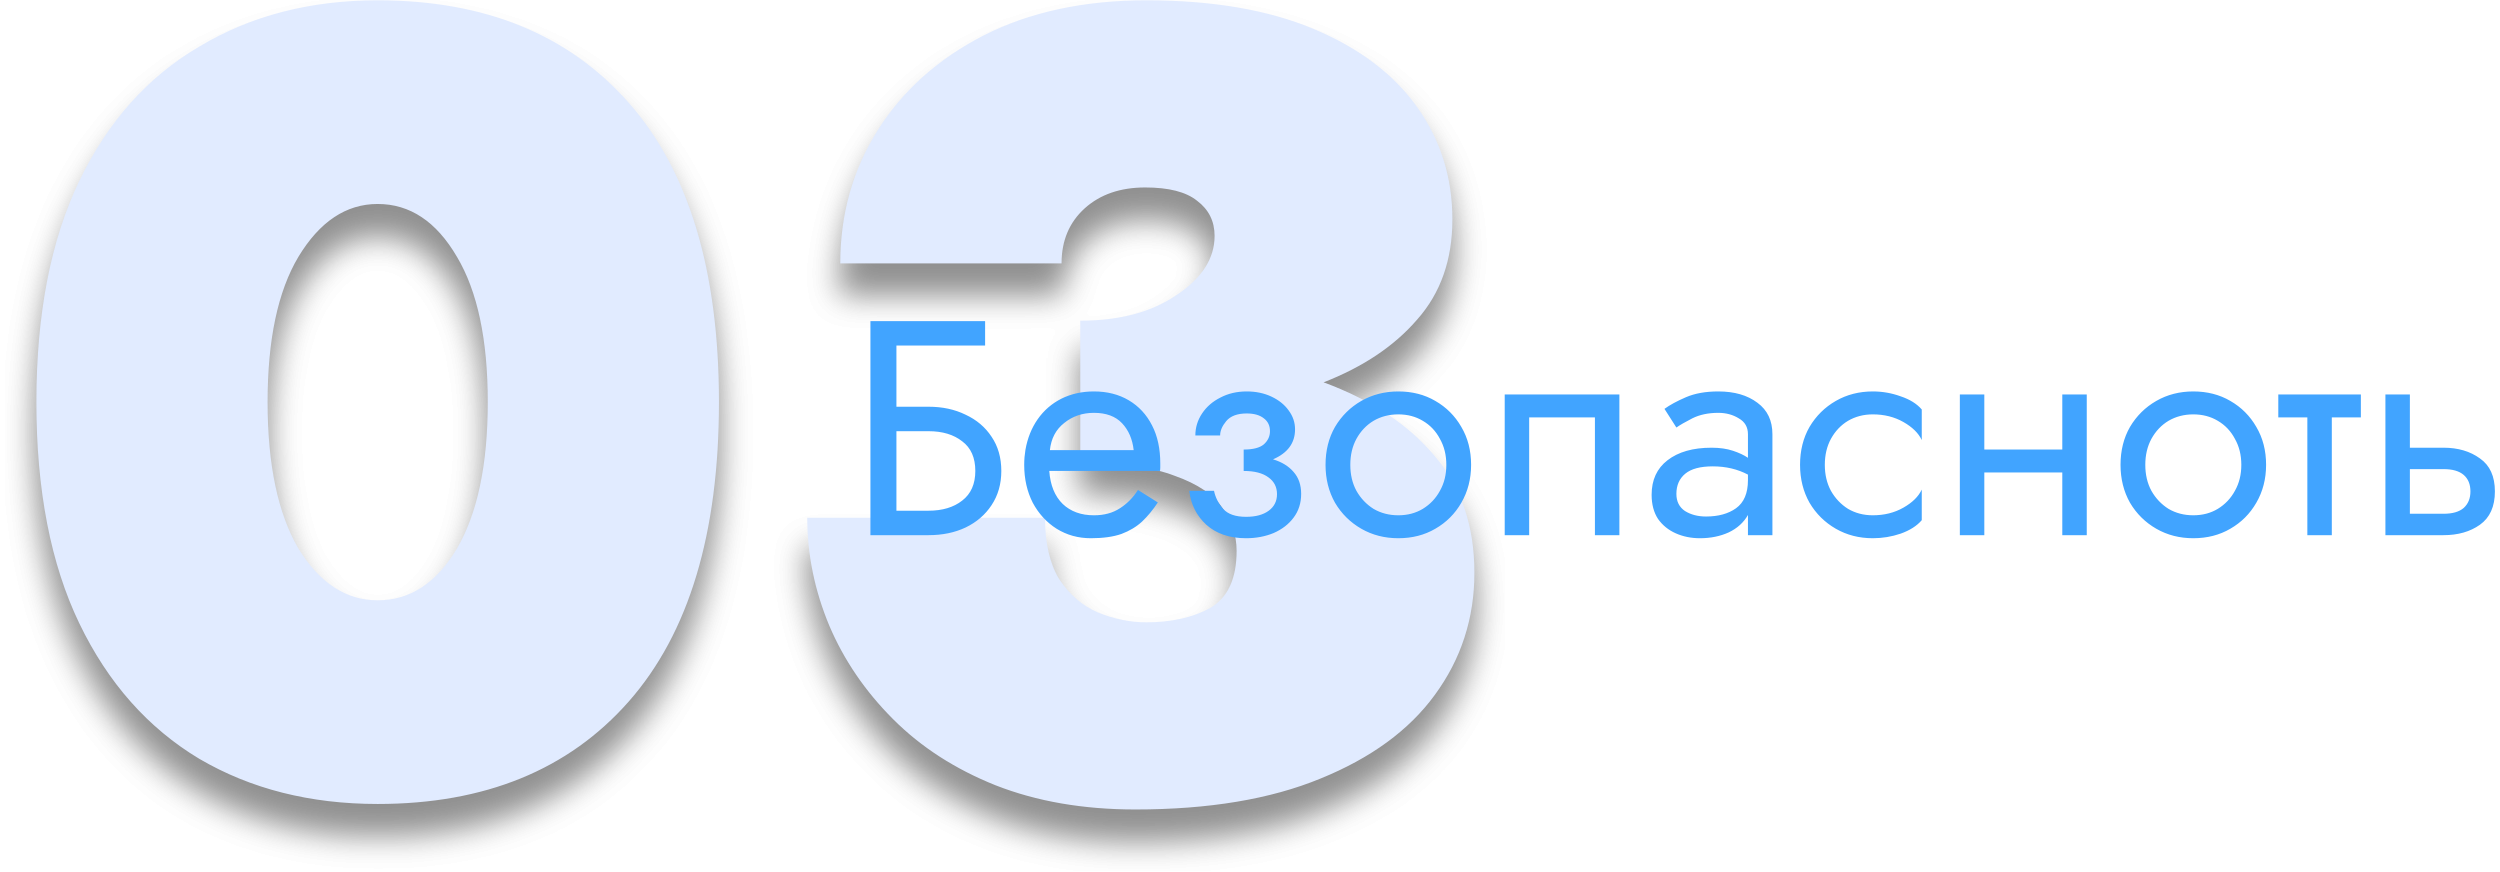
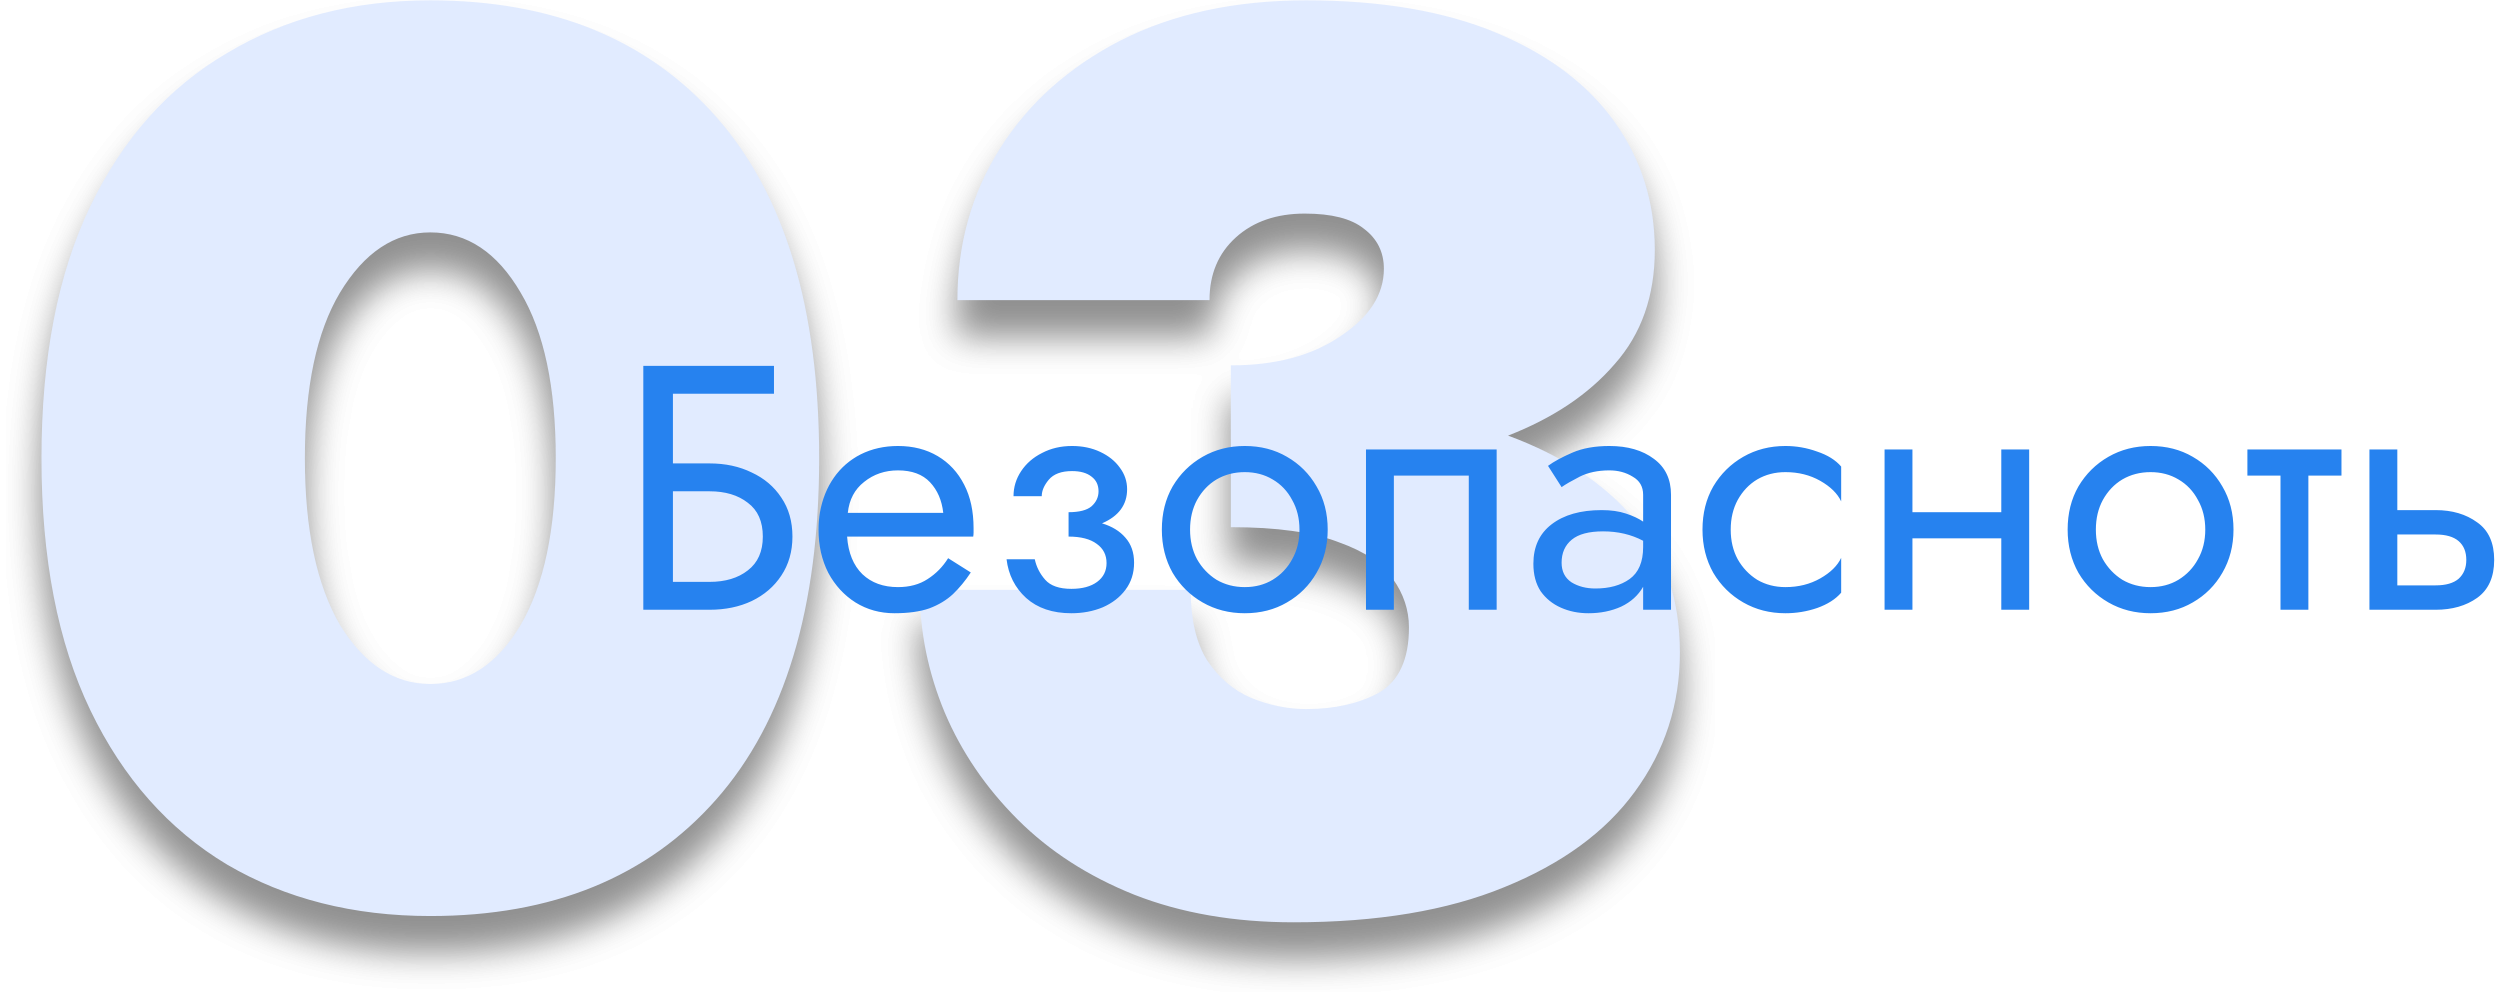
- <svg xmlns="http://www.w3.org/2000/svg" width="327" height="114" viewBox="0 0 327 114" fill="none">
+ <svg xmlns="http://www.w3.org/2000/svg" width="287" height="114" viewBox="0 0 287 114" fill="none">
  <g filter="url(#filter0_dd)">
    <path d="M4.76 52.6C4.76 41.08 6.632 31.432 10.376 23.656C14.12 15.88 19.352 10.024 26.072 6.088C32.792 2.056 40.568 0.04 49.4 0.04C63.416 0.04 74.36 4.504 82.232 13.432C90.104 22.36 94.04 35.416 94.04 52.6C94.04 69.784 90.104 82.84 82.232 91.768C74.36 100.696 63.416 105.16 49.4 105.16C40.568 105.16 32.792 103.192 26.072 99.256C19.352 95.224 14.12 89.32 10.376 81.544C6.632 73.768 4.76 64.12 4.76 52.6ZM35 52.6C35 60.76 36.344 67.144 39.032 71.752C41.816 76.264 45.272 78.52 49.4 78.52C53.624 78.52 57.08 76.264 59.768 71.752C62.456 67.144 63.8 60.76 63.8 52.6C63.8 44.44 62.456 38.104 59.768 33.592C57.08 28.984 53.624 26.68 49.4 26.68C45.272 26.68 41.816 28.984 39.032 33.592C36.344 38.104 35 44.44 35 52.6ZM148.5 105.88C141.684 105.88 135.588 104.824 130.212 102.712C124.932 100.6 120.468 97.72 116.82 94.072C113.172 90.424 110.388 86.344 108.468 81.832C106.548 77.224 105.588 72.52 105.588 67.72H136.692C136.692 71.08 137.316 73.768 138.564 75.784C139.908 77.8 141.588 79.24 143.604 80.104C145.716 80.968 147.828 81.4 149.94 81.4C153.204 81.4 155.988 80.776 158.292 79.528C160.596 78.184 161.748 75.688 161.748 72.04C161.748 70.024 161.124 68.152 159.876 66.424C158.724 64.696 156.66 63.304 153.684 62.248C150.708 61.096 146.58 60.52 141.3 60.52V41.944C146.388 41.944 150.564 40.84 153.828 38.632C157.188 36.424 158.868 33.832 158.868 30.856C158.868 28.936 158.1 27.4 156.564 26.248C155.124 25.096 152.868 24.52 149.796 24.52C146.532 24.52 143.892 25.432 141.876 27.256C139.86 29.08 138.852 31.48 138.852 34.456H109.908C109.908 28.024 111.54 22.216 114.804 17.032C118.068 11.848 122.676 7.72 128.628 4.648C134.676 1.576 141.78 0.04 149.94 0.04C158.58 0.04 165.876 1.288 171.828 3.784C177.78 6.28 182.292 9.688 185.364 14.008C188.436 18.328 189.972 23.224 189.972 28.696C189.972 33.976 188.436 38.344 185.364 41.8C182.388 45.256 178.308 47.992 173.124 50.008C179.364 52.312 184.212 55.528 187.668 59.656C191.124 63.688 192.852 68.776 192.852 74.92C192.852 80.872 191.124 86.2 187.668 90.904C184.308 95.512 179.316 99.16 172.692 101.848C166.164 104.536 158.1 105.88 148.5 105.88Z" fill="#E1EBFF" />
  </g>
-   <path d="M113.852 42H128.852V45.2H117.252V53.2H121.452C123.266 53.2 124.879 53.547 126.292 54.24C127.732 54.907 128.866 55.867 129.692 57.12C130.546 58.373 130.972 59.867 130.972 61.6C130.972 63.307 130.546 64.8 129.692 66.08C128.866 67.333 127.732 68.307 126.292 69C124.879 69.667 123.266 70 121.452 70H113.852V42ZM121.452 56.4H117.252V66.8H121.452C123.266 66.8 124.732 66.36 125.852 65.48C126.999 64.6 127.572 63.307 127.572 61.6C127.572 59.867 126.999 58.573 125.852 57.72C124.732 56.84 123.266 56.4 121.452 56.4ZM151.446 65.72C150.833 66.653 150.153 67.48 149.406 68.2C148.66 68.893 147.753 69.44 146.686 69.84C145.62 70.213 144.286 70.4 142.686 70.4C141.033 70.4 139.54 69.987 138.206 69.16C136.9 68.333 135.86 67.2 135.086 65.76C134.34 64.293 133.966 62.64 133.966 60.8C133.966 60.453 133.98 60.12 134.006 59.8C134.033 59.48 134.073 59.16 134.126 58.84C134.393 57.32 134.926 55.987 135.726 54.84C136.526 53.693 137.553 52.8 138.806 52.16C140.086 51.52 141.513 51.2 143.086 51.2C144.82 51.2 146.34 51.587 147.646 52.36C148.953 53.133 149.966 54.227 150.686 55.64C151.406 57.027 151.766 58.693 151.766 60.64C151.766 60.8 151.766 60.96 151.766 61.12C151.766 61.28 151.753 61.44 151.726 61.6H137.246C137.38 63.467 137.966 64.907 139.006 65.92C140.046 66.907 141.406 67.4 143.086 67.4C144.42 67.4 145.553 67.093 146.486 66.48C147.446 65.867 148.233 65.067 148.846 64.08L151.446 65.72ZM143.086 54C141.593 54 140.3 54.44 139.206 55.32C138.113 56.173 137.486 57.36 137.326 58.88H148.286C148.126 57.44 147.62 56.267 146.766 55.36C145.913 54.453 144.686 54 143.086 54ZM162.992 70.4C160.832 70.4 159.099 69.813 157.792 68.64C156.512 67.467 155.766 65.987 155.552 64.2H158.792C158.979 65.08 159.379 65.867 159.992 66.56C160.606 67.253 161.606 67.6 162.992 67.6C164.246 67.6 165.232 67.333 165.952 66.8C166.672 66.267 167.032 65.547 167.032 64.64C167.032 63.707 166.659 62.973 165.912 62.44C165.166 61.88 164.086 61.6 162.672 61.6V58.8C163.899 58.8 164.779 58.573 165.312 58.12C165.846 57.64 166.112 57.067 166.112 56.4C166.112 55.68 165.846 55.12 165.312 54.72C164.779 54.293 164.032 54.08 163.072 54.08C161.846 54.08 160.952 54.413 160.392 55.08C159.859 55.72 159.592 56.347 159.592 56.96H156.352C156.352 55.92 156.646 54.96 157.232 54.08C157.819 53.2 158.619 52.507 159.632 52C160.646 51.467 161.792 51.2 163.072 51.2C164.272 51.2 165.352 51.427 166.312 51.88C167.272 52.333 168.019 52.933 168.552 53.68C169.112 54.427 169.392 55.253 169.392 56.16C169.392 57.947 168.432 59.253 166.512 60.08C167.659 60.427 168.552 60.973 169.192 61.72C169.859 62.467 170.192 63.427 170.192 64.6C170.192 65.8 169.859 66.84 169.192 67.72C168.552 68.573 167.686 69.24 166.592 69.72C165.499 70.173 164.299 70.4 162.992 70.4ZM173.38 60.8C173.38 58.933 173.794 57.28 174.62 55.84C175.474 54.4 176.62 53.267 178.06 52.44C179.5 51.613 181.114 51.2 182.9 51.2C184.714 51.2 186.327 51.613 187.74 52.44C189.18 53.267 190.314 54.4 191.14 55.84C191.994 57.28 192.42 58.933 192.42 60.8C192.42 62.64 191.994 64.293 191.14 65.76C190.314 67.2 189.18 68.333 187.74 69.16C186.327 69.987 184.714 70.4 182.9 70.4C181.114 70.4 179.5 69.987 178.06 69.16C176.62 68.333 175.474 67.2 174.62 65.76C173.794 64.293 173.38 62.64 173.38 60.8ZM176.62 60.8C176.62 62.08 176.887 63.213 177.42 64.2C177.98 65.187 178.727 65.973 179.66 66.56C180.62 67.12 181.7 67.4 182.9 67.4C184.1 67.4 185.167 67.12 186.1 66.56C187.06 65.973 187.807 65.187 188.34 64.2C188.9 63.213 189.18 62.08 189.18 60.8C189.18 59.52 188.9 58.387 188.34 57.4C187.807 56.387 187.06 55.6 186.1 55.04C185.167 54.48 184.1 54.2 182.9 54.2C181.7 54.2 180.62 54.48 179.66 55.04C178.727 55.6 177.98 56.387 177.42 57.4C176.887 58.387 176.62 59.52 176.62 60.8ZM211.816 51.6V70H208.616V54.6H200.016V70H196.816V51.6H211.816ZM219.272 55.92L217.712 53.48C218.405 52.973 219.339 52.467 220.512 51.96C221.685 51.453 223.099 51.2 224.752 51.2C226.859 51.2 228.565 51.693 229.872 52.68C231.179 53.64 231.832 55.013 231.832 56.8V70H228.632V67.36C228.072 68.347 227.232 69.107 226.112 69.64C224.992 70.147 223.739 70.4 222.352 70.4C221.205 70.4 220.152 70.187 219.192 69.76C218.232 69.333 217.459 68.707 216.872 67.88C216.312 67.027 216.032 65.973 216.032 64.72C216.032 62.773 216.725 61.267 218.112 60.2C219.525 59.107 221.445 58.56 223.872 58.56C224.939 58.56 225.872 58.693 226.672 58.96C227.472 59.227 228.125 59.533 228.632 59.88V56.8C228.632 55.867 228.232 55.173 227.432 54.72C226.659 54.24 225.765 54 224.752 54C223.445 54 222.312 54.24 221.352 54.72C220.419 55.2 219.725 55.6 219.272 55.92ZM219.272 64.6C219.272 65.587 219.645 66.333 220.392 66.84C221.165 67.32 222.085 67.56 223.152 67.56C224.752 67.56 226.059 67.2 227.072 66.48C228.112 65.733 228.632 64.507 228.632 62.8V62.08C227.272 61.36 225.739 61 224.032 61C222.405 61 221.205 61.32 220.432 61.96C219.659 62.6 219.272 63.48 219.272 64.6ZM238.686 60.8C238.686 62.08 238.953 63.213 239.486 64.2C240.046 65.187 240.793 65.973 241.726 66.56C242.686 67.12 243.766 67.4 244.966 67.4C246.459 67.4 247.793 67.067 248.966 66.4C250.139 65.733 250.939 64.947 251.366 64.04V68.04C250.726 68.787 249.806 69.373 248.606 69.8C247.433 70.2 246.219 70.4 244.966 70.4C243.179 70.4 241.566 69.987 240.126 69.16C238.686 68.333 237.539 67.2 236.686 65.76C235.859 64.293 235.446 62.64 235.446 60.8C235.446 58.933 235.859 57.28 236.686 55.84C237.539 54.4 238.686 53.267 240.126 52.44C241.566 51.613 243.179 51.2 244.966 51.2C246.219 51.2 247.433 51.413 248.606 51.84C249.806 52.24 250.726 52.813 251.366 53.56V57.56C250.939 56.653 250.139 55.867 248.966 55.2C247.793 54.533 246.459 54.2 244.966 54.2C243.766 54.2 242.686 54.48 241.726 55.04C240.793 55.6 240.046 56.387 239.486 57.4C238.953 58.387 238.686 59.52 238.686 60.8ZM256.348 51.6H259.548V58.8H269.748V51.6H272.948V70H269.748V61.8H259.548V70H256.348V51.6ZM277.365 60.8C277.365 58.933 277.778 57.28 278.605 55.84C279.458 54.4 280.605 53.267 282.045 52.44C283.485 51.613 285.098 51.2 286.885 51.2C288.698 51.2 290.312 51.613 291.725 52.44C293.165 53.267 294.298 54.4 295.125 55.84C295.978 57.28 296.405 58.933 296.405 60.8C296.405 62.64 295.978 64.293 295.125 65.76C294.298 67.2 293.165 68.333 291.725 69.16C290.312 69.987 288.698 70.4 286.885 70.4C285.098 70.4 283.485 69.987 282.045 69.16C280.605 68.333 279.458 67.2 278.605 65.76C277.778 64.293 277.365 62.64 277.365 60.8ZM280.605 60.8C280.605 62.08 280.872 63.213 281.405 64.2C281.965 65.187 282.712 65.973 283.645 66.56C284.605 67.12 285.685 67.4 286.885 67.4C288.085 67.4 289.152 67.12 290.085 66.56C291.045 65.973 291.792 65.187 292.325 64.2C292.885 63.213 293.165 62.08 293.165 60.8C293.165 59.52 292.885 58.387 292.325 57.4C291.792 56.387 291.045 55.6 290.085 55.04C289.152 54.48 288.085 54.2 286.885 54.2C285.685 54.2 284.605 54.48 283.645 55.04C282.712 55.6 281.965 56.387 281.405 57.4C280.872 58.387 280.605 59.52 280.605 60.8ZM298.001 51.6H308.801V54.6H305.001V70H301.801V54.6H298.001V51.6ZM312.012 51.6H315.212V58.56H319.612C321.505 58.56 323.092 59.027 324.372 59.96C325.678 60.867 326.332 62.307 326.332 64.28C326.332 66.253 325.678 67.707 324.372 68.64C323.092 69.547 321.505 70 319.612 70H312.012V51.6ZM319.612 61.36H315.212V67.2H319.612C320.785 67.2 321.665 66.947 322.252 66.44C322.838 65.907 323.132 65.187 323.132 64.28C323.132 63.347 322.838 62.627 322.252 62.12C321.665 61.613 320.785 61.36 319.612 61.36Z" fill="#41A4FF" />
+   <path d="M73.852 42H88.852V45.2H77.252V53.2H81.452C83.266 53.2 84.879 53.547 86.292 54.24C87.732 54.907 88.866 55.867 89.692 57.12C90.546 58.373 90.972 59.867 90.972 61.6C90.972 63.307 90.546 64.8 89.692 66.08C88.866 67.333 87.732 68.307 86.292 69C84.879 69.667 83.266 70 81.452 70H73.852V42ZM81.452 56.4H77.252V66.8H81.452C83.266 66.8 84.732 66.36 85.852 65.48C86.999 64.6 87.572 63.307 87.572 61.6C87.572 59.867 86.999 58.573 85.852 57.72C84.732 56.84 83.266 56.4 81.452 56.4ZM111.446 65.72C110.833 66.653 110.153 67.48 109.406 68.2C108.66 68.893 107.753 69.44 106.686 69.84C105.62 70.213 104.286 70.4 102.686 70.4C101.033 70.4 99.54 69.987 98.206 69.16C96.9 68.333 95.86 67.2 95.086 65.76C94.34 64.293 93.966 62.64 93.966 60.8C93.966 60.453 93.98 60.12 94.006 59.8C94.033 59.48 94.073 59.16 94.126 58.84C94.393 57.32 94.926 55.987 95.726 54.84C96.526 53.693 97.553 52.8 98.806 52.16C100.086 51.52 101.513 51.2 103.086 51.2C104.82 51.2 106.34 51.587 107.646 52.36C108.953 53.133 109.966 54.227 110.686 55.64C111.406 57.027 111.766 58.693 111.766 60.64C111.766 60.8 111.766 60.96 111.766 61.12C111.766 61.28 111.753 61.44 111.726 61.6H97.246C97.38 63.467 97.966 64.907 99.006 65.92C100.046 66.907 101.406 67.4 103.086 67.4C104.42 67.4 105.553 67.093 106.486 66.48C107.446 65.867 108.233 65.067 108.846 64.08L111.446 65.72ZM103.086 54C101.593 54 100.3 54.44 99.206 55.32C98.113 56.173 97.486 57.36 97.326 58.88H108.286C108.126 57.44 107.62 56.267 106.766 55.36C105.913 54.453 104.686 54 103.086 54ZM122.992 70.4C120.832 70.4 119.099 69.813 117.792 68.64C116.512 67.467 115.766 65.987 115.552 64.2H118.792C118.979 65.08 119.379 65.867 119.992 66.56C120.606 67.253 121.606 67.6 122.992 67.6C124.246 67.6 125.232 67.333 125.952 66.8C126.672 66.267 127.032 65.547 127.032 64.64C127.032 63.707 126.659 62.973 125.912 62.44C125.166 61.88 124.086 61.6 122.672 61.6V58.8C123.899 58.8 124.779 58.573 125.312 58.12C125.846 57.64 126.112 57.067 126.112 56.4C126.112 55.68 125.846 55.12 125.312 54.72C124.779 54.293 124.032 54.08 123.072 54.08C121.846 54.08 120.952 54.413 120.392 55.08C119.859 55.72 119.592 56.347 119.592 56.96H116.352C116.352 55.92 116.646 54.96 117.232 54.08C117.819 53.2 118.619 52.507 119.632 52C120.646 51.467 121.792 51.2 123.072 51.2C124.272 51.2 125.352 51.427 126.312 51.88C127.272 52.333 128.019 52.933 128.552 53.68C129.112 54.427 129.392 55.253 129.392 56.16C129.392 57.947 128.432 59.253 126.512 60.08C127.659 60.427 128.552 60.973 129.192 61.72C129.859 62.467 130.192 63.427 130.192 64.6C130.192 65.8 129.859 66.84 129.192 67.72C128.552 68.573 127.686 69.24 126.592 69.72C125.499 70.173 124.299 70.4 122.992 70.4ZM133.38 60.8C133.38 58.933 133.794 57.28 134.62 55.84C135.474 54.4 136.62 53.267 138.06 52.44C139.5 51.613 141.114 51.2 142.9 51.2C144.714 51.2 146.327 51.613 147.74 52.44C149.18 53.267 150.314 54.4 151.14 55.84C151.994 57.28 152.42 58.933 152.42 60.8C152.42 62.64 151.994 64.293 151.14 65.76C150.314 67.2 149.18 68.333 147.74 69.16C146.327 69.987 144.714 70.4 142.9 70.4C141.114 70.4 139.5 69.987 138.06 69.16C136.62 68.333 135.474 67.2 134.62 65.76C133.794 64.293 133.38 62.64 133.38 60.8ZM136.62 60.8C136.62 62.08 136.887 63.213 137.42 64.2C137.98 65.187 138.727 65.973 139.66 66.56C140.62 67.12 141.7 67.4 142.9 67.4C144.1 67.4 145.167 67.12 146.1 66.56C147.06 65.973 147.807 65.187 148.34 64.2C148.9 63.213 149.18 62.08 149.18 60.8C149.18 59.52 148.9 58.387 148.34 57.4C147.807 56.387 147.06 55.6 146.1 55.04C145.167 54.48 144.1 54.2 142.9 54.2C141.7 54.2 140.62 54.48 139.66 55.04C138.727 55.6 137.98 56.387 137.42 57.4C136.887 58.387 136.62 59.52 136.62 60.8ZM171.816 51.6V70H168.616V54.6H160.016V70H156.816V51.6H171.816ZM179.272 55.92L177.712 53.48C178.405 52.973 179.339 52.467 180.512 51.96C181.685 51.453 183.099 51.2 184.752 51.2C186.859 51.2 188.565 51.693 189.872 52.68C191.179 53.64 191.832 55.013 191.832 56.8V70H188.632V67.36C188.072 68.347 187.232 69.107 186.112 69.64C184.992 70.147 183.739 70.4 182.352 70.4C181.205 70.4 180.152 70.187 179.192 69.76C178.232 69.333 177.459 68.707 176.872 67.88C176.312 67.027 176.032 65.973 176.032 64.72C176.032 62.773 176.725 61.267 178.112 60.2C179.525 59.107 181.445 58.56 183.872 58.56C184.939 58.56 185.872 58.693 186.672 58.96C187.472 59.227 188.125 59.533 188.632 59.88V56.8C188.632 55.867 188.232 55.173 187.432 54.72C186.659 54.24 185.765 54 184.752 54C183.445 54 182.312 54.24 181.352 54.72C180.419 55.2 179.725 55.6 179.272 55.92ZM179.272 64.6C179.272 65.587 179.645 66.333 180.392 66.84C181.165 67.32 182.085 67.56 183.152 67.56C184.752 67.56 186.059 67.2 187.072 66.48C188.112 65.733 188.632 64.507 188.632 62.8V62.08C187.272 61.36 185.739 61 184.032 61C182.405 61 181.205 61.32 180.432 61.96C179.659 62.6 179.272 63.48 179.272 64.6ZM198.686 60.8C198.686 62.08 198.953 63.213 199.486 64.2C200.046 65.187 200.793 65.973 201.726 66.56C202.686 67.12 203.766 67.4 204.966 67.4C206.459 67.4 207.793 67.067 208.966 66.4C210.139 65.733 210.939 64.947 211.366 64.04V68.04C210.726 68.787 209.806 69.373 208.606 69.8C207.433 70.2 206.219 70.4 204.966 70.4C203.179 70.4 201.566 69.987 200.126 69.16C198.686 68.333 197.539 67.2 196.686 65.76C195.859 64.293 195.446 62.64 195.446 60.8C195.446 58.933 195.859 57.28 196.686 55.84C197.539 54.4 198.686 53.267 200.126 52.44C201.566 51.613 203.179 51.2 204.966 51.2C206.219 51.2 207.433 51.413 208.606 51.84C209.806 52.24 210.726 52.813 211.366 53.56V57.56C210.939 56.653 210.139 55.867 208.966 55.2C207.793 54.533 206.459 54.2 204.966 54.2C203.766 54.2 202.686 54.48 201.726 55.04C200.793 55.6 200.046 56.387 199.486 57.4C198.953 58.387 198.686 59.52 198.686 60.8ZM216.348 51.6H219.548V58.8H229.748V51.6H232.948V70H229.748V61.8H219.548V70H216.348V51.6ZM237.365 60.8C237.365 58.933 237.778 57.28 238.605 55.84C239.458 54.4 240.605 53.267 242.045 52.44C243.485 51.613 245.098 51.2 246.885 51.2C248.698 51.2 250.312 51.613 251.725 52.44C253.165 53.267 254.298 54.4 255.125 55.84C255.978 57.28 256.405 58.933 256.405 60.8C256.405 62.64 255.978 64.293 255.125 65.76C254.298 67.2 253.165 68.333 251.725 69.16C250.312 69.987 248.698 70.4 246.885 70.4C245.098 70.4 243.485 69.987 242.045 69.16C240.605 68.333 239.458 67.2 238.605 65.76C237.778 64.293 237.365 62.64 237.365 60.8ZM240.605 60.8C240.605 62.08 240.872 63.213 241.405 64.2C241.965 65.187 242.712 65.973 243.645 66.56C244.605 67.12 245.685 67.4 246.885 67.4C248.085 67.4 249.152 67.12 250.085 66.56C251.045 65.973 251.792 65.187 252.325 64.2C252.885 63.213 253.165 62.08 253.165 60.8C253.165 59.52 252.885 58.387 252.325 57.4C251.792 56.387 251.045 55.6 250.085 55.04C249.152 54.48 248.085 54.2 246.885 54.2C245.685 54.2 244.605 54.48 243.645 55.04C242.712 55.6 241.965 56.387 241.405 57.4C240.872 58.387 240.605 59.52 240.605 60.8ZM258.001 51.6H268.801V54.6H265.001V70H261.801V54.6H258.001V51.6ZM272.012 51.6H275.212V58.56H279.612C281.505 58.56 283.092 59.027 284.372 59.96C285.678 60.867 286.332 62.307 286.332 64.28C286.332 66.253 285.678 67.707 284.372 68.64C283.092 69.547 281.505 70 279.612 70H272.012V51.6ZM279.612 61.36H275.212V67.2H279.612C280.785 67.2 281.665 66.947 282.252 66.44C282.838 65.907 283.132 65.187 283.132 64.28C283.132 63.347 282.838 62.627 282.252 62.12C281.665 61.613 280.785 61.36 279.612 61.36Z" fill="#2682EF" />
  <defs>
    <filter id="filter0_dd" x="0.76" y="0.04" width="196.092" height="113.84" filterUnits="userSpaceOnUse" color-interpolation-filters="sRGB">
      <feFlood flood-opacity="0" result="BackgroundImageFix" />
      <feColorMatrix in="SourceAlpha" type="matrix" values="0 0 0 0 0 0 0 0 0 0 0 0 0 0 0 0 0 0 127 0" />
      <feOffset dy="4" />
      <feGaussianBlur stdDeviation="2" />
      <feColorMatrix type="matrix" values="0 0 0 0 0 0 0 0 0 0 0 0 0 0 0 0 0 0 0.25 0" />
      <feBlend mode="normal" in2="BackgroundImageFix" result="effect1_dropShadow" />
      <feColorMatrix in="SourceAlpha" type="matrix" values="0 0 0 0 0 0 0 0 0 0 0 0 0 0 0 0 0 0 127 0" />
      <feOffset dy="4" />
      <feGaussianBlur stdDeviation="2" />
      <feColorMatrix type="matrix" values="0 0 0 0 0 0 0 0 0 0 0 0 0 0 0 0 0 0 0.25 0" />
      <feBlend mode="normal" in2="effect1_dropShadow" result="effect2_dropShadow" />
      <feBlend mode="normal" in="SourceGraphic" in2="effect2_dropShadow" result="shape" />
    </filter>
  </defs>
</svg>
